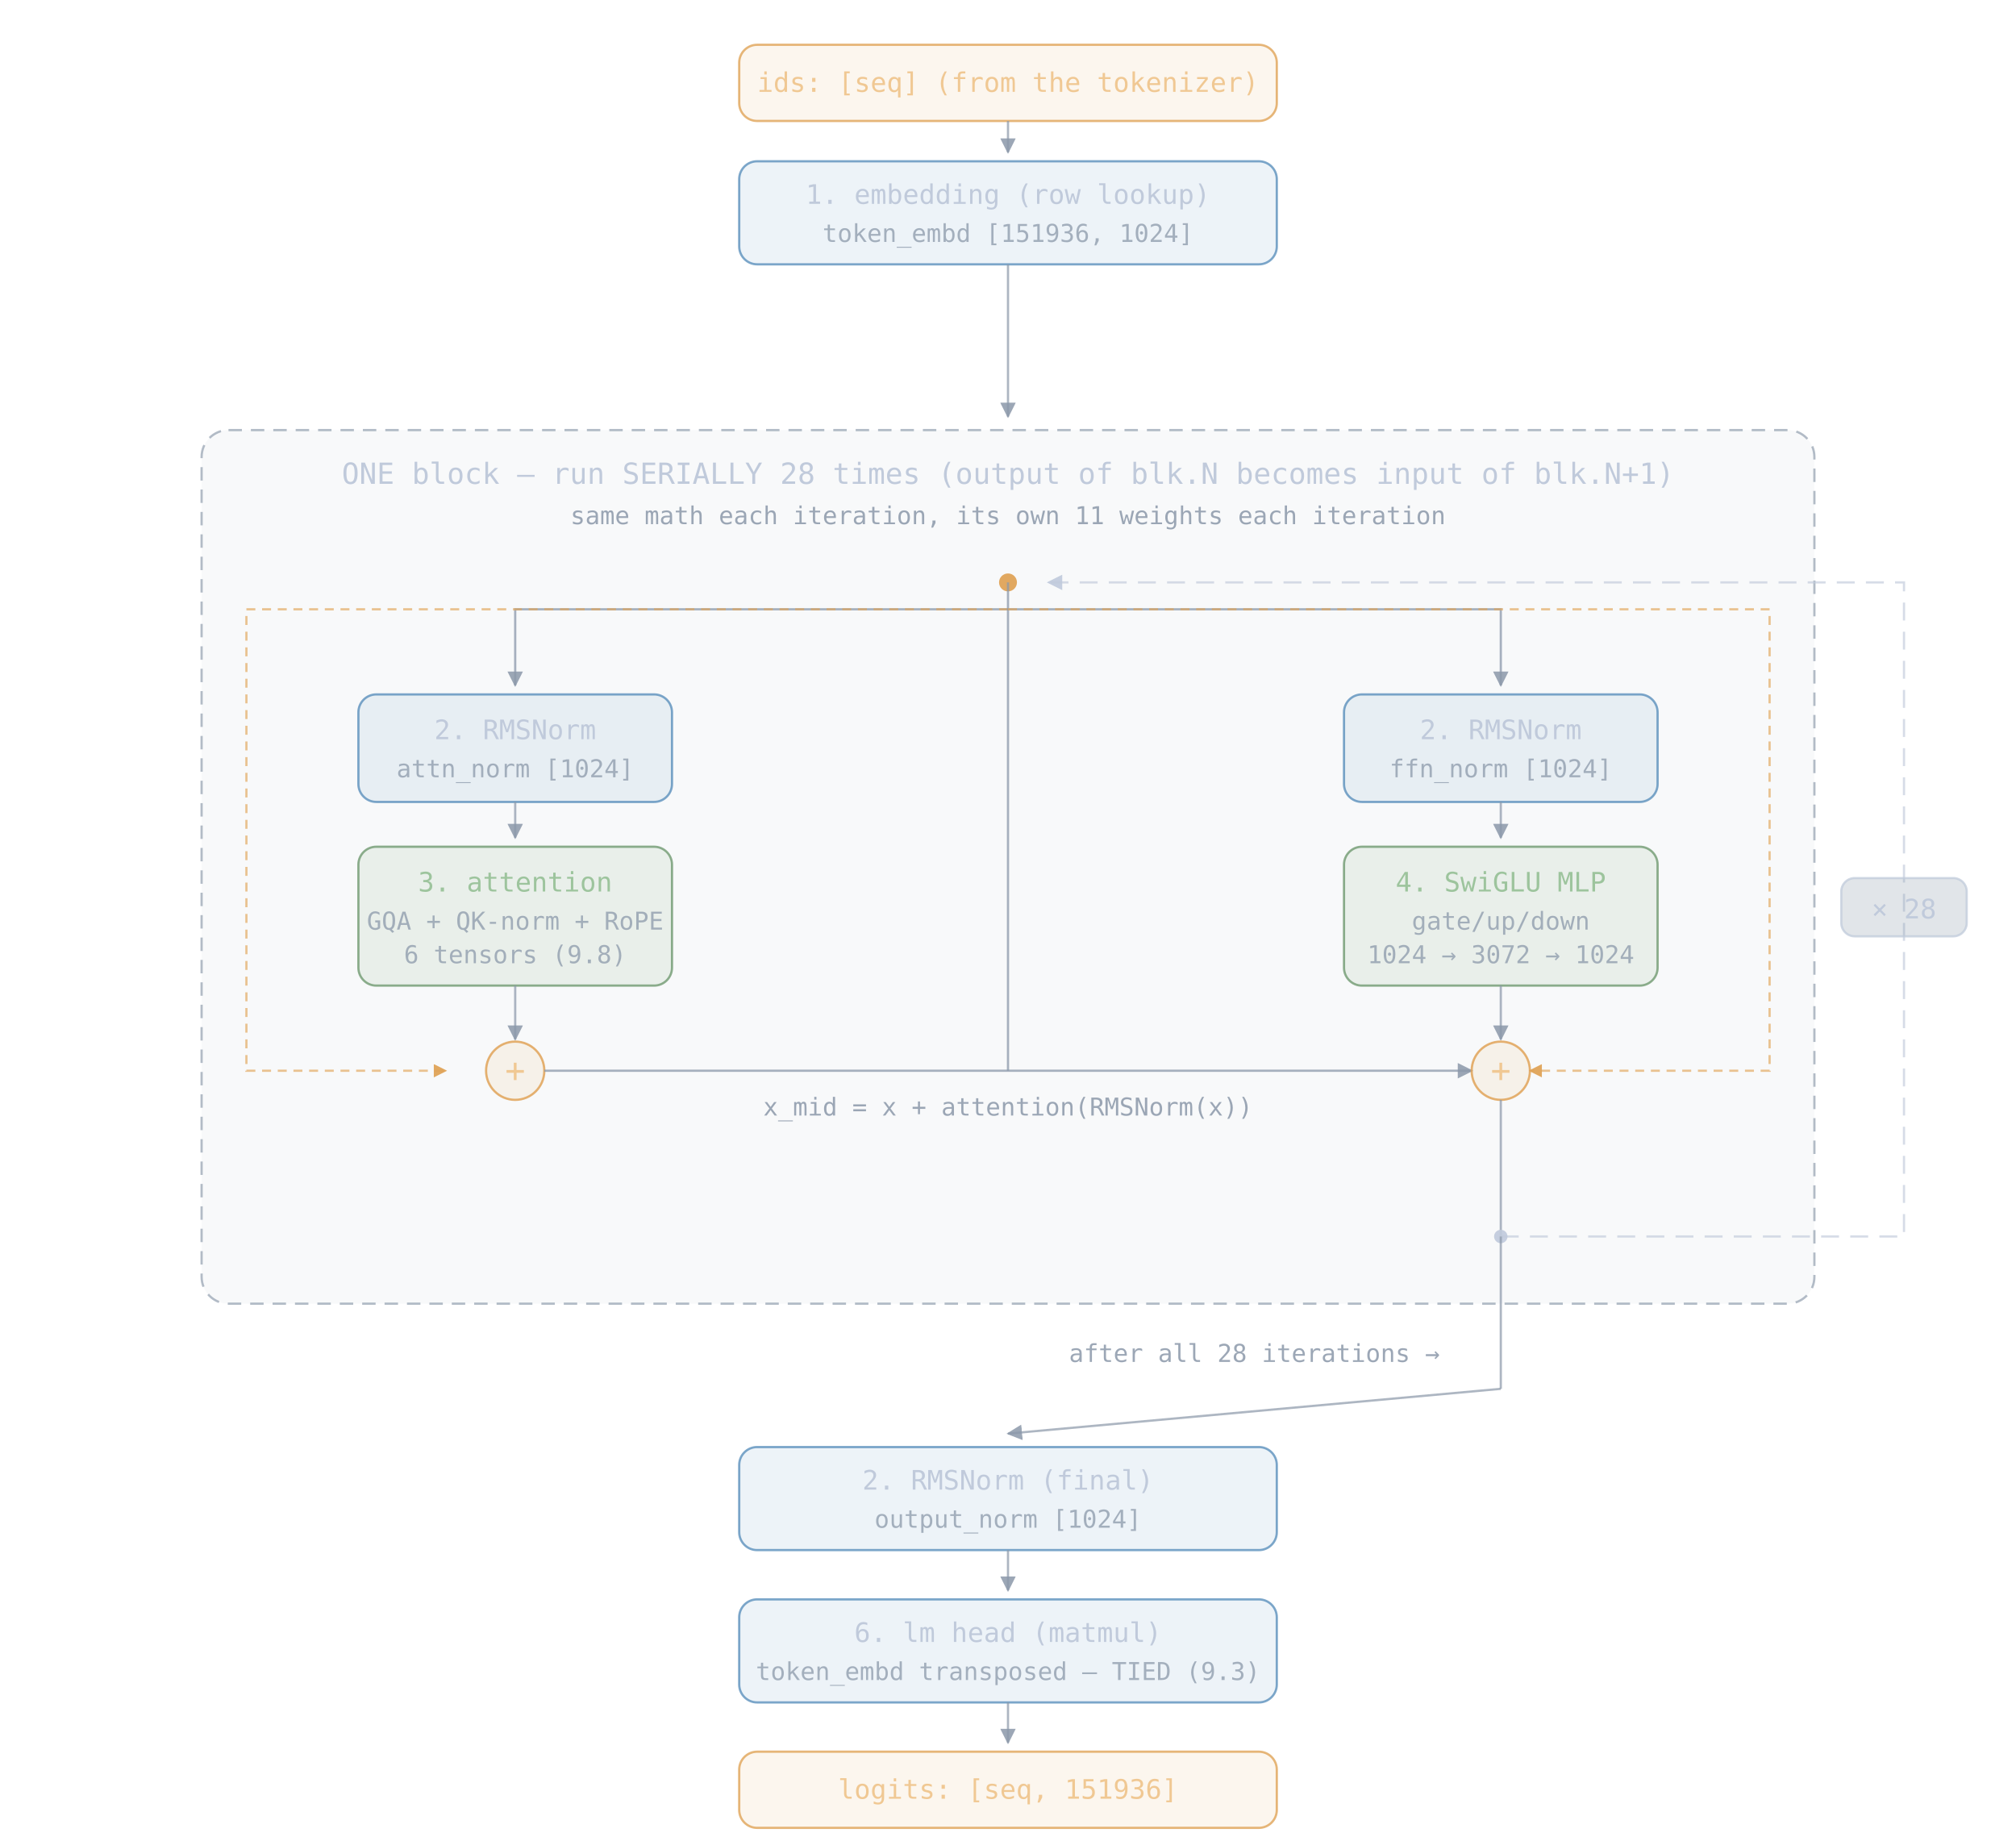
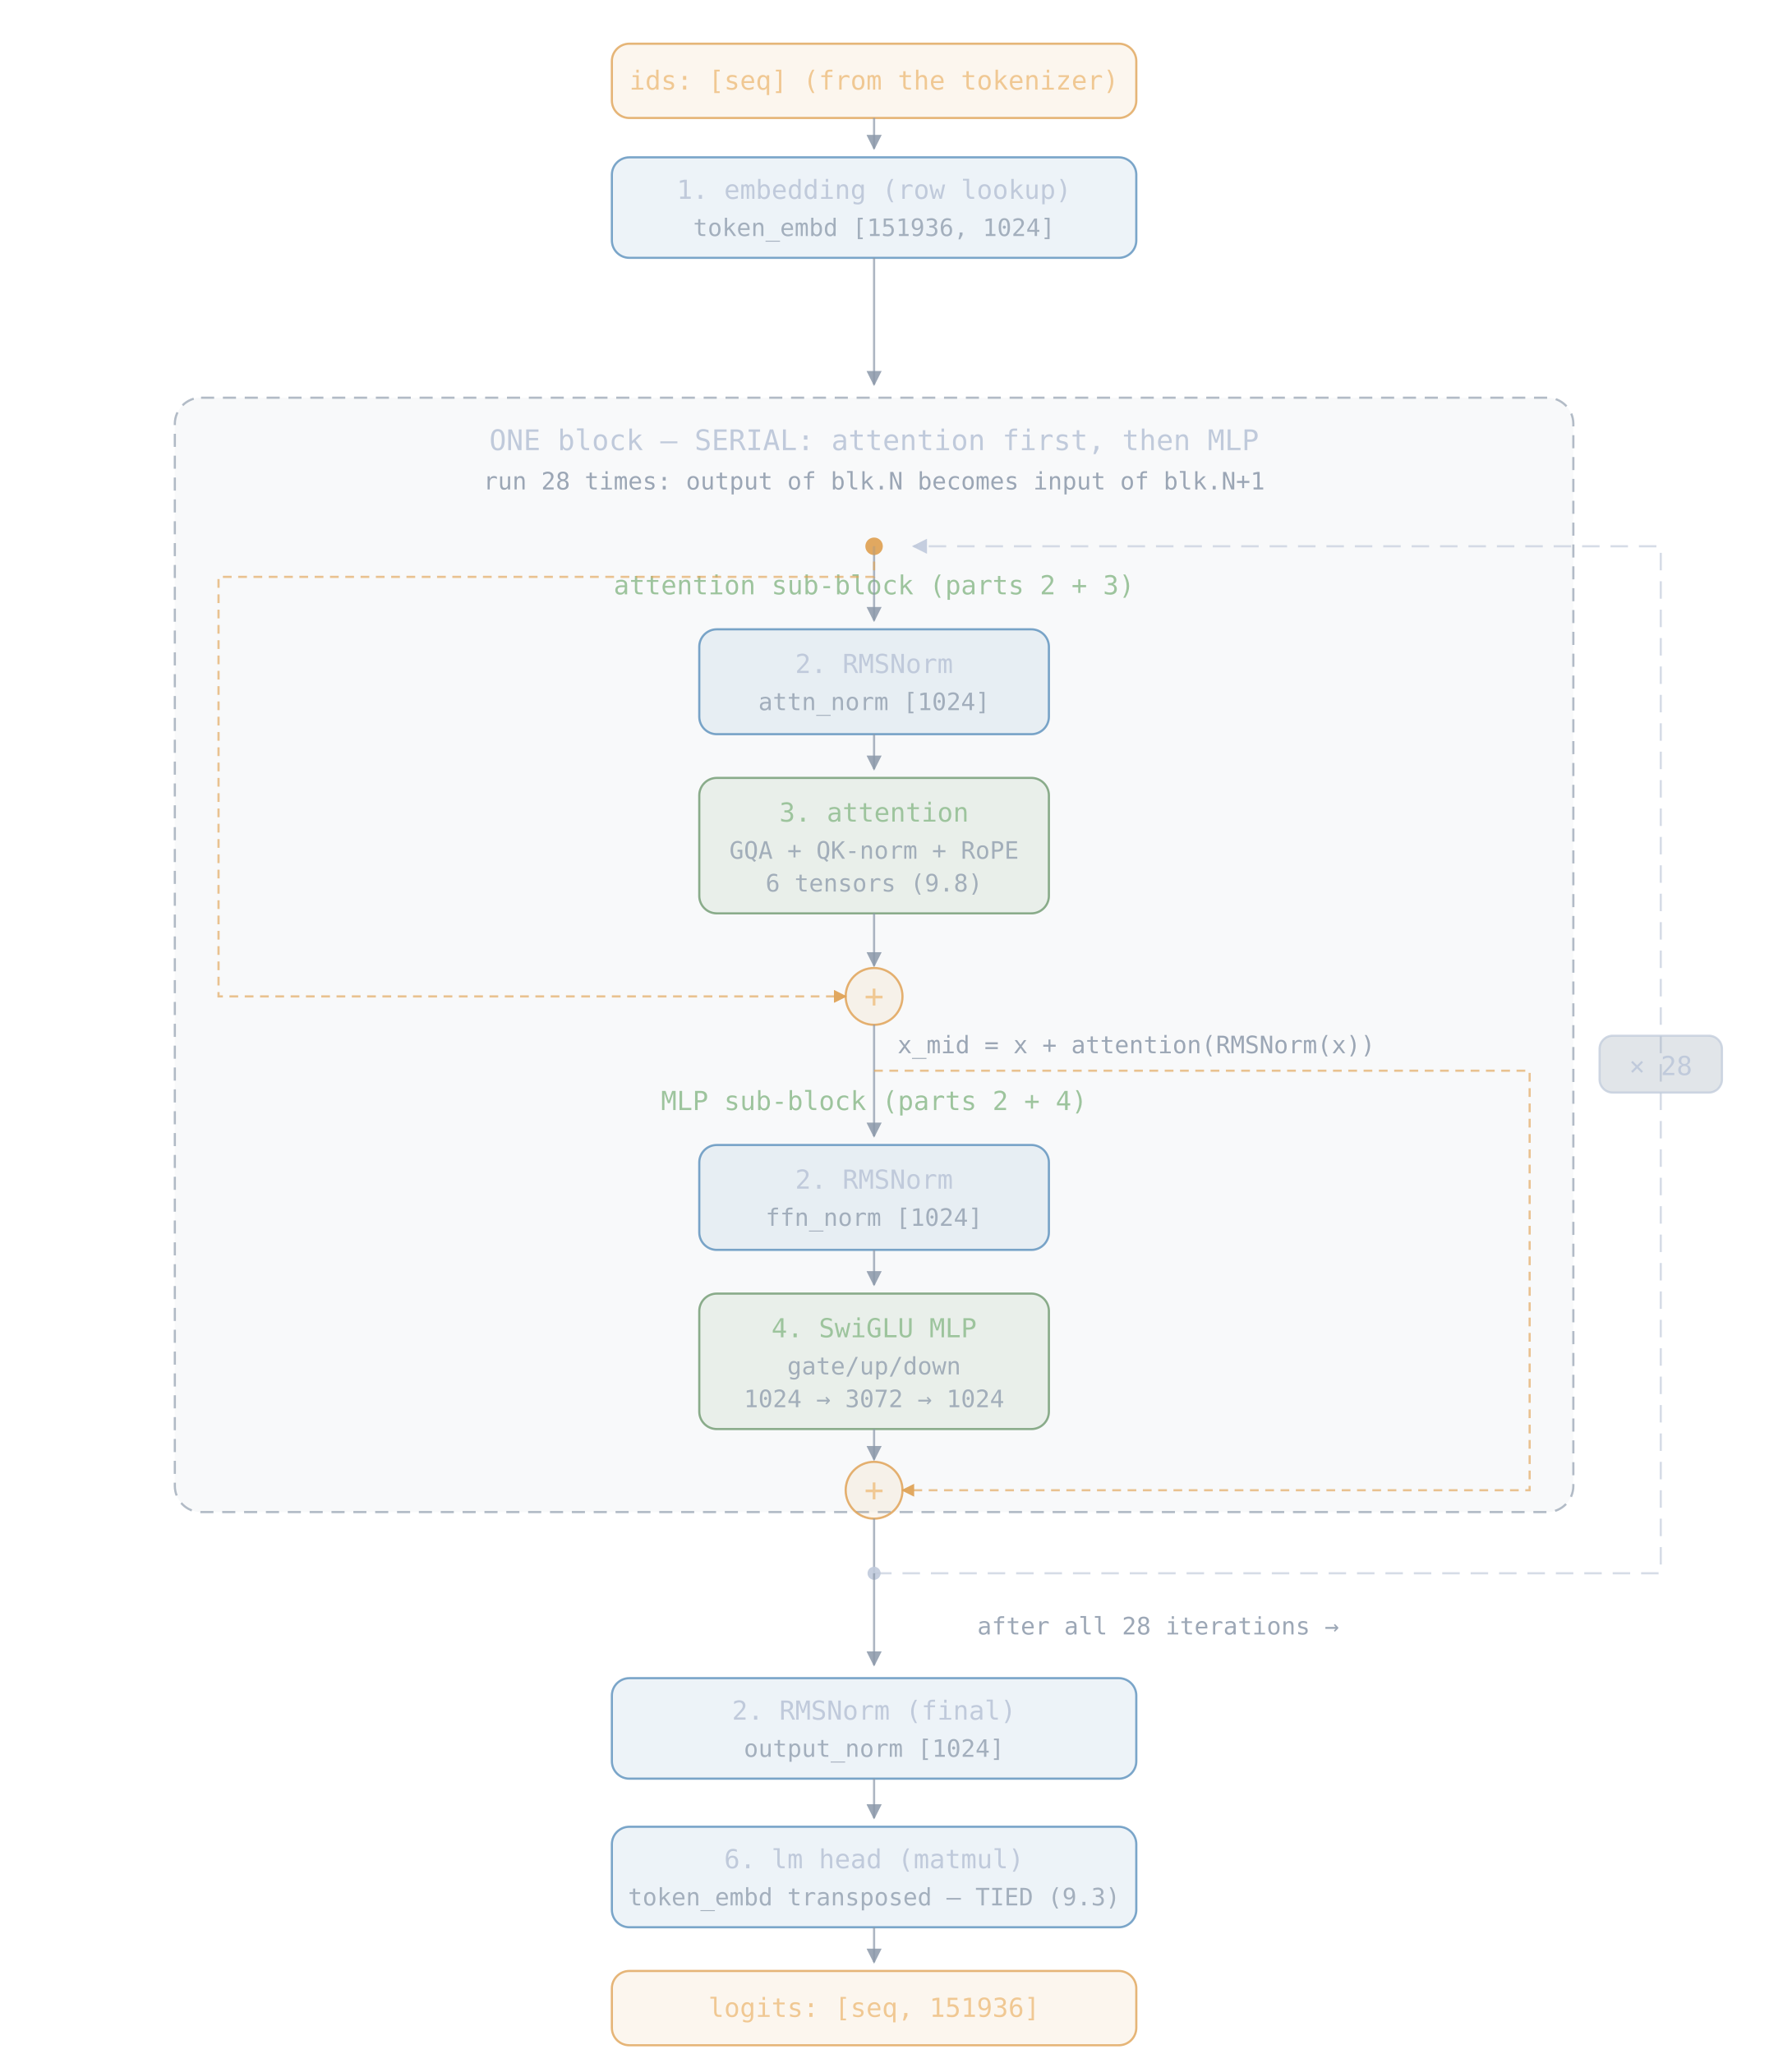
- <svg xmlns="http://www.w3.org/2000/svg" width="900" height="820" viewBox="0 0 900 820" font-family="ui-monospace, SFMono-Regular, Menlo, monospace" font-size="13" fill="#8b98a9">
+ <svg xmlns="http://www.w3.org/2000/svg" width="820" height="940" viewBox="0 0 820 940" font-family="ui-monospace, SFMono-Regular, Menlo, monospace" font-size="13" fill="#8b98a9">
  <defs>
    <marker id="arrHead" viewBox="0 0 10 10" refX="9" refY="5" markerWidth="7" markerHeight="7" orient="auto-start-reverse">
      <path d="M 0 0 L 10 5 L 0 10 z" fill="#8b98a9" opacity="0.85" />
    </marker>
    <marker id="arrRes" viewBox="0 0 10 10" refX="9" refY="5" markerWidth="6" markerHeight="6" orient="auto-start-reverse">
      <path d="M 0 0 L 10 5 L 0 10 z" fill="#e0a458" opacity="0.95" />
    </marker>
    <marker id="arrLoop" viewBox="0 0 10 10" refX="9" refY="5" markerWidth="7" markerHeight="7" orient="auto-start-reverse">
      <path d="M 0 0 L 10 5 L 0 10 z" fill="#c0cadb" opacity="0.9" />
    </marker>
  </defs>
-   <rect x="330" y="20" width="240" height="34" rx="8" fill="rgba(224,164,88,0.10)" stroke="#e0a458" stroke-opacity="0.8" />
-   <text x="450" y="41" text-anchor="middle" font-size="12" fill="#f0c893">ids: [seq]   (from the tokenizer)</text>
-   <path d="M 450 54 L 450 68" fill="none" stroke="#8b98a9" stroke-opacity="0.7" marker-end="url(#arrHead)" />
-   <rect x="330" y="72" width="240" height="46" rx="8" fill="rgba(70,130,180,0.10)" stroke="#4682b4" stroke-opacity="0.7" />
-   <text x="450" y="91" text-anchor="middle" font-size="12" fill="#c0cadb">1. embedding (row lookup)</text>
-   <text x="450" y="108" text-anchor="middle" font-size="11" fill="#8b98a9" opacity="0.75">token_embd [151936, 1024]</text>
-   <path d="M 450 118 L 450 186" fill="none" stroke="#8b98a9" stroke-opacity="0.7" marker-end="url(#arrHead)" />
-   <rect x="90" y="192" width="720" height="390" rx="12" fill="rgba(139,152,169,0.06)" stroke="#8b98a9" stroke-opacity="0.65" stroke-dasharray="6 4" />
-   <text x="450" y="216" text-anchor="middle" font-size="13" fill="#c0cadb">ONE block — run SERIALLY 28 times (output of blk.N becomes input of blk.N+1)</text>
-   <text x="450" y="234" text-anchor="middle" font-size="11" fill="#8b98a9" opacity="0.85">same math each iteration, its own 11 weights each iteration</text>
-   <circle cx="450" cy="260" r="4" fill="#e0a458" opacity="0.95" />
-   <path d="M 450 260 L 450 272 L 230 272 L 230 306" fill="none" stroke="#8b98a9" stroke-opacity="0.75" marker-end="url(#arrHead)" />
-   <path d="M 450 272 L 110 272 L 110 478 L 199 478" fill="none" stroke="#e0a458" stroke-opacity="0.65" stroke-dasharray="4 3" marker-end="url(#arrRes)" />
-   <rect x="160" y="310" width="140" height="48" rx="8" fill="rgba(70,130,180,0.10)" stroke="#4682b4" stroke-opacity="0.7" />
-   <text x="230" y="330" text-anchor="middle" font-size="12" fill="#c0cadb">2. RMSNorm</text>
-   <text x="230" y="347" text-anchor="middle" font-size="11" fill="#8b98a9" opacity="0.75">attn_norm [1024]</text>
-   <path d="M 230 358 L 230 374" fill="none" stroke="#8b98a9" stroke-opacity="0.7" marker-end="url(#arrHead)" />
-   <rect x="160" y="378" width="140" height="62" rx="8" fill="rgba(94,141,94,0.10)" stroke="#5e8d5e" stroke-opacity="0.7" />
-   <text x="230" y="398" text-anchor="middle" font-size="12" fill="#9dc49d">3. attention</text>
-   <text x="230" y="415" text-anchor="middle" font-size="11" fill="#8b98a9" opacity="0.75">GQA + QK-norm + RoPE</text>
-   <text x="230" y="430" text-anchor="middle" font-size="11" fill="#8b98a9" opacity="0.75">6 tensors (9.8)</text>
-   <path d="M 230 440 L 230 464" fill="none" stroke="#8b98a9" stroke-opacity="0.7" marker-end="url(#arrHead)" />
-   <circle cx="230" cy="478" r="13" fill="rgba(224,164,88,0.10)" stroke="#e0a458" stroke-opacity="0.85" />
-   <text x="230" y="483" text-anchor="middle" font-size="15" fill="#f0c893">+</text>
-   <path d="M 243 478 L 657 478" fill="none" stroke="#8b98a9" stroke-opacity="0.75" marker-end="url(#arrHead)" />
-   <text x="450" y="498" text-anchor="middle" font-size="11" fill="#8b98a9" opacity="0.85">x_mid = x + attention(RMSNorm(x))</text>
-   <path d="M 450 478 L 450 272 L 670 272 L 670 306" fill="none" stroke="#8b98a9" stroke-opacity="0.75" marker-end="url(#arrHead)" />
-   <path d="M 450 272 L 790 272 L 790 478 L 683 478" fill="none" stroke="#e0a458" stroke-opacity="0.65" stroke-dasharray="4 3" marker-end="url(#arrRes)" />
-   <rect x="600" y="310" width="140" height="48" rx="8" fill="rgba(70,130,180,0.10)" stroke="#4682b4" stroke-opacity="0.7" />
-   <text x="670" y="330" text-anchor="middle" font-size="12" fill="#c0cadb">2. RMSNorm</text>
-   <text x="670" y="347" text-anchor="middle" font-size="11" fill="#8b98a9" opacity="0.75">ffn_norm [1024]</text>
-   <path d="M 670 358 L 670 374" fill="none" stroke="#8b98a9" stroke-opacity="0.7" marker-end="url(#arrHead)" />
-   <rect x="600" y="378" width="140" height="62" rx="8" fill="rgba(94,141,94,0.10)" stroke="#5e8d5e" stroke-opacity="0.7" />
-   <text x="670" y="398" text-anchor="middle" font-size="12" fill="#9dc49d">4. SwiGLU MLP</text>
-   <text x="670" y="415" text-anchor="middle" font-size="11" fill="#8b98a9" opacity="0.75">gate/up/down</text>
-   <text x="670" y="430" text-anchor="middle" font-size="11" fill="#8b98a9" opacity="0.75">1024 → 3072 → 1024</text>
-   <path d="M 670 440 L 670 464" fill="none" stroke="#8b98a9" stroke-opacity="0.7" marker-end="url(#arrHead)" />
-   <circle cx="670" cy="478" r="13" fill="rgba(224,164,88,0.10)" stroke="#e0a458" stroke-opacity="0.85" />
-   <text x="670" y="483" text-anchor="middle" font-size="15" fill="#f0c893">+</text>
-   <path d="M 670 491 L 670 552" fill="none" stroke="#8b98a9" stroke-opacity="0.7" />
-   <circle cx="670" cy="552" r="3" fill="#c0cadb" opacity="0.9" />
-   <path d="M 670 552 L 850 552 L 850 260 L 468 260" fill="none" stroke="#c0cadb" stroke-opacity="0.65" stroke-dasharray="8 5" marker-end="url(#arrLoop)" />
-   <rect x="822" y="392" width="56" height="26" rx="6" fill="rgba(139,152,169,0.25)" stroke="#c0cadb" stroke-opacity="0.75" />
-   <text x="850" y="410" text-anchor="middle" font-size="12" fill="#c0cadb">× 28</text>
-   <path d="M 670 552 L 670 620" fill="none" stroke="#8b98a9" stroke-opacity="0.7" />
-   <path d="M 670 620 L 450 640" fill="none" stroke="#8b98a9" stroke-opacity="0.7" marker-end="url(#arrHead)" />
-   <text x="560" y="608" text-anchor="middle" font-size="11" fill="#8b98a9" opacity="0.85">after all 28 iterations →</text>
-   <rect x="330" y="646" width="240" height="46" rx="8" fill="rgba(70,130,180,0.10)" stroke="#4682b4" stroke-opacity="0.7" />
-   <text x="450" y="665" text-anchor="middle" font-size="12" fill="#c0cadb">2. RMSNorm (final)</text>
-   <text x="450" y="682" text-anchor="middle" font-size="11" fill="#8b98a9" opacity="0.75">output_norm [1024]</text>
-   <path d="M 450 692 L 450 710" fill="none" stroke="#8b98a9" stroke-opacity="0.7" marker-end="url(#arrHead)" />
-   <rect x="330" y="714" width="240" height="46" rx="8" fill="rgba(70,130,180,0.10)" stroke="#4682b4" stroke-opacity="0.7" />
-   <text x="450" y="733" text-anchor="middle" font-size="12" fill="#c0cadb">6. lm head (matmul)</text>
-   <text x="450" y="750" text-anchor="middle" font-size="11" fill="#8b98a9" opacity="0.75">token_embd transposed — TIED (9.3)</text>
-   <path d="M 450 760 L 450 778" fill="none" stroke="#8b98a9" stroke-opacity="0.7" marker-end="url(#arrHead)" />
-   <rect x="330" y="782" width="240" height="34" rx="8" fill="rgba(224,164,88,0.10)" stroke="#e0a458" stroke-opacity="0.8" />
-   <text x="450" y="803" text-anchor="middle" font-size="12" fill="#f0c893">logits: [seq, 151936]</text>
+   <rect x="280" y="20" width="240" height="34" rx="8" fill="rgba(224,164,88,0.10)" stroke="#e0a458" stroke-opacity="0.8" />
+   <text x="400" y="41" text-anchor="middle" font-size="12" fill="#f0c893">ids: [seq]   (from the tokenizer)</text>
+   <path d="M 400 54 L 400 68" fill="none" stroke="#8b98a9" stroke-opacity="0.7" marker-end="url(#arrHead)" />
+   <rect x="280" y="72" width="240" height="46" rx="8" fill="rgba(70,130,180,0.10)" stroke="#4682b4" stroke-opacity="0.7" />
+   <text x="400" y="91" text-anchor="middle" font-size="12" fill="#c0cadb">1. embedding (row lookup)</text>
+   <text x="400" y="108" text-anchor="middle" font-size="11" fill="#8b98a9" opacity="0.75">token_embd [151936, 1024]</text>
+   <path d="M 400 118 L 400 176" fill="none" stroke="#8b98a9" stroke-opacity="0.7" marker-end="url(#arrHead)" />
+   <rect x="80" y="182" width="640" height="510" rx="12" fill="rgba(139,152,169,0.06)" stroke="#8b98a9" stroke-opacity="0.65" stroke-dasharray="6 4" />
+   <text x="400" y="206" text-anchor="middle" font-size="13" fill="#c0cadb">ONE block — SERIAL: attention first, then MLP</text>
+   <text x="400" y="224" text-anchor="middle" font-size="11" fill="#8b98a9" opacity="0.85">run 28 times: output of blk.N becomes input of blk.N+1</text>
+   <circle cx="400" cy="250" r="4" fill="#e0a458" opacity="0.95" />
+   <text x="400" y="272" text-anchor="middle" font-size="12" fill="#9dc49d">attention sub-block (parts 2 + 3)</text>
+   <path d="M 400 250 L 400 284" fill="none" stroke="#8b98a9" stroke-opacity="0.7" marker-end="url(#arrHead)" />
+   <rect x="320" y="288" width="160" height="48" rx="8" fill="rgba(70,130,180,0.10)" stroke="#4682b4" stroke-opacity="0.7" />
+   <text x="400" y="308" text-anchor="middle" font-size="12" fill="#c0cadb">2. RMSNorm</text>
+   <text x="400" y="325" text-anchor="middle" font-size="11" fill="#8b98a9" opacity="0.75">attn_norm [1024]</text>
+   <path d="M 400 336 L 400 352" fill="none" stroke="#8b98a9" stroke-opacity="0.7" marker-end="url(#arrHead)" />
+   <rect x="320" y="356" width="160" height="62" rx="8" fill="rgba(94,141,94,0.10)" stroke="#5e8d5e" stroke-opacity="0.7" />
+   <text x="400" y="376" text-anchor="middle" font-size="12" fill="#9dc49d">3. attention</text>
+   <text x="400" y="393" text-anchor="middle" font-size="11" fill="#8b98a9" opacity="0.75">GQA + QK-norm + RoPE</text>
+   <text x="400" y="408" text-anchor="middle" font-size="11" fill="#8b98a9" opacity="0.75">6 tensors (9.8)</text>
+   <path d="M 400 418 L 400 442" fill="none" stroke="#8b98a9" stroke-opacity="0.7" marker-end="url(#arrHead)" />
+   <circle cx="400" cy="456" r="13" fill="rgba(224,164,88,0.10)" stroke="#e0a458" stroke-opacity="0.85" />
+   <text x="400" y="461" text-anchor="middle" font-size="15" fill="#f0c893">+</text>
+   <path d="M 400 250 L 400 264 L 100 264 L 100 456 L 387 456" fill="none" stroke="#e0a458" stroke-opacity="0.65" stroke-dasharray="4 3" marker-end="url(#arrRes)" />
+   <path d="M 400 469 L 400 490" fill="none" stroke="#8b98a9" stroke-opacity="0.7" />
+   <text x="520" y="482" text-anchor="middle" font-size="11" fill="#8b98a9" opacity="0.85">x_mid = x + attention(RMSNorm(x))</text>
+   <text x="400" y="508" text-anchor="middle" font-size="12" fill="#9dc49d">MLP sub-block (parts 2 + 4)</text>
+   <path d="M 400 490 L 400 520" fill="none" stroke="#8b98a9" stroke-opacity="0.7" marker-end="url(#arrHead)" />
+   <rect x="320" y="524" width="160" height="48" rx="8" fill="rgba(70,130,180,0.10)" stroke="#4682b4" stroke-opacity="0.7" />
+   <text x="400" y="544" text-anchor="middle" font-size="12" fill="#c0cadb">2. RMSNorm</text>
+   <text x="400" y="561" text-anchor="middle" font-size="11" fill="#8b98a9" opacity="0.75">ffn_norm [1024]</text>
+   <path d="M 400 572 L 400 588" fill="none" stroke="#8b98a9" stroke-opacity="0.7" marker-end="url(#arrHead)" />
+   <rect x="320" y="592" width="160" height="62" rx="8" fill="rgba(94,141,94,0.10)" stroke="#5e8d5e" stroke-opacity="0.7" />
+   <text x="400" y="612" text-anchor="middle" font-size="12" fill="#9dc49d">4. SwiGLU MLP</text>
+   <text x="400" y="629" text-anchor="middle" font-size="11" fill="#8b98a9" opacity="0.75">gate/up/down</text>
+   <text x="400" y="644" text-anchor="middle" font-size="11" fill="#8b98a9" opacity="0.75">1024 → 3072 → 1024</text>
+   <path d="M 400 654 L 400 668" fill="none" stroke="#8b98a9" stroke-opacity="0.7" marker-end="url(#arrHead)" />
+   <circle cx="400" cy="682" r="13" fill="rgba(224,164,88,0.10)" stroke="#e0a458" stroke-opacity="0.85" />
+   <text x="400" y="687" text-anchor="middle" font-size="15" fill="#f0c893">+</text>
+   <path d="M 400 490 L 700 490 L 700 682 L 413 682" fill="none" stroke="#e0a458" stroke-opacity="0.65" stroke-dasharray="4 3" marker-end="url(#arrRes)" />
+   <path d="M 400 695 L 400 720" fill="none" stroke="#8b98a9" stroke-opacity="0.7" />
+   <circle cx="400" cy="720" r="3" fill="#c0cadb" opacity="0.9" />
+   <path d="M 400 720 L 760 720 L 760 250 L 418 250" fill="none" stroke="#c0cadb" stroke-opacity="0.65" stroke-dasharray="8 5" marker-end="url(#arrLoop)" />
+   <rect x="732" y="474" width="56" height="26" rx="6" fill="rgba(139,152,169,0.25)" stroke="#c0cadb" stroke-opacity="0.75" />
+   <text x="760" y="492" text-anchor="middle" font-size="12" fill="#c0cadb">× 28</text>
+   <path d="M 400 720 L 400 762" fill="none" stroke="#8b98a9" stroke-opacity="0.7" marker-end="url(#arrHead)" />
+   <text x="530" y="748" text-anchor="middle" font-size="11" fill="#8b98a9" opacity="0.85">after all 28 iterations →</text>
+   <rect x="280" y="768" width="240" height="46" rx="8" fill="rgba(70,130,180,0.10)" stroke="#4682b4" stroke-opacity="0.7" />
+   <text x="400" y="787" text-anchor="middle" font-size="12" fill="#c0cadb">2. RMSNorm (final)</text>
+   <text x="400" y="804" text-anchor="middle" font-size="11" fill="#8b98a9" opacity="0.75">output_norm [1024]</text>
+   <path d="M 400 814 L 400 832" fill="none" stroke="#8b98a9" stroke-opacity="0.7" marker-end="url(#arrHead)" />
+   <rect x="280" y="836" width="240" height="46" rx="8" fill="rgba(70,130,180,0.10)" stroke="#4682b4" stroke-opacity="0.7" />
+   <text x="400" y="855" text-anchor="middle" font-size="12" fill="#c0cadb">6. lm head (matmul)</text>
+   <text x="400" y="872" text-anchor="middle" font-size="11" fill="#8b98a9" opacity="0.75">token_embd transposed — TIED (9.3)</text>
+   <path d="M 400 882 L 400 898" fill="none" stroke="#8b98a9" stroke-opacity="0.7" marker-end="url(#arrHead)" />
+   <rect x="280" y="902" width="240" height="34" rx="8" fill="rgba(224,164,88,0.10)" stroke="#e0a458" stroke-opacity="0.8" />
+   <text x="400" y="923" text-anchor="middle" font-size="12" fill="#f0c893">logits: [seq, 151936]</text>
</svg>
